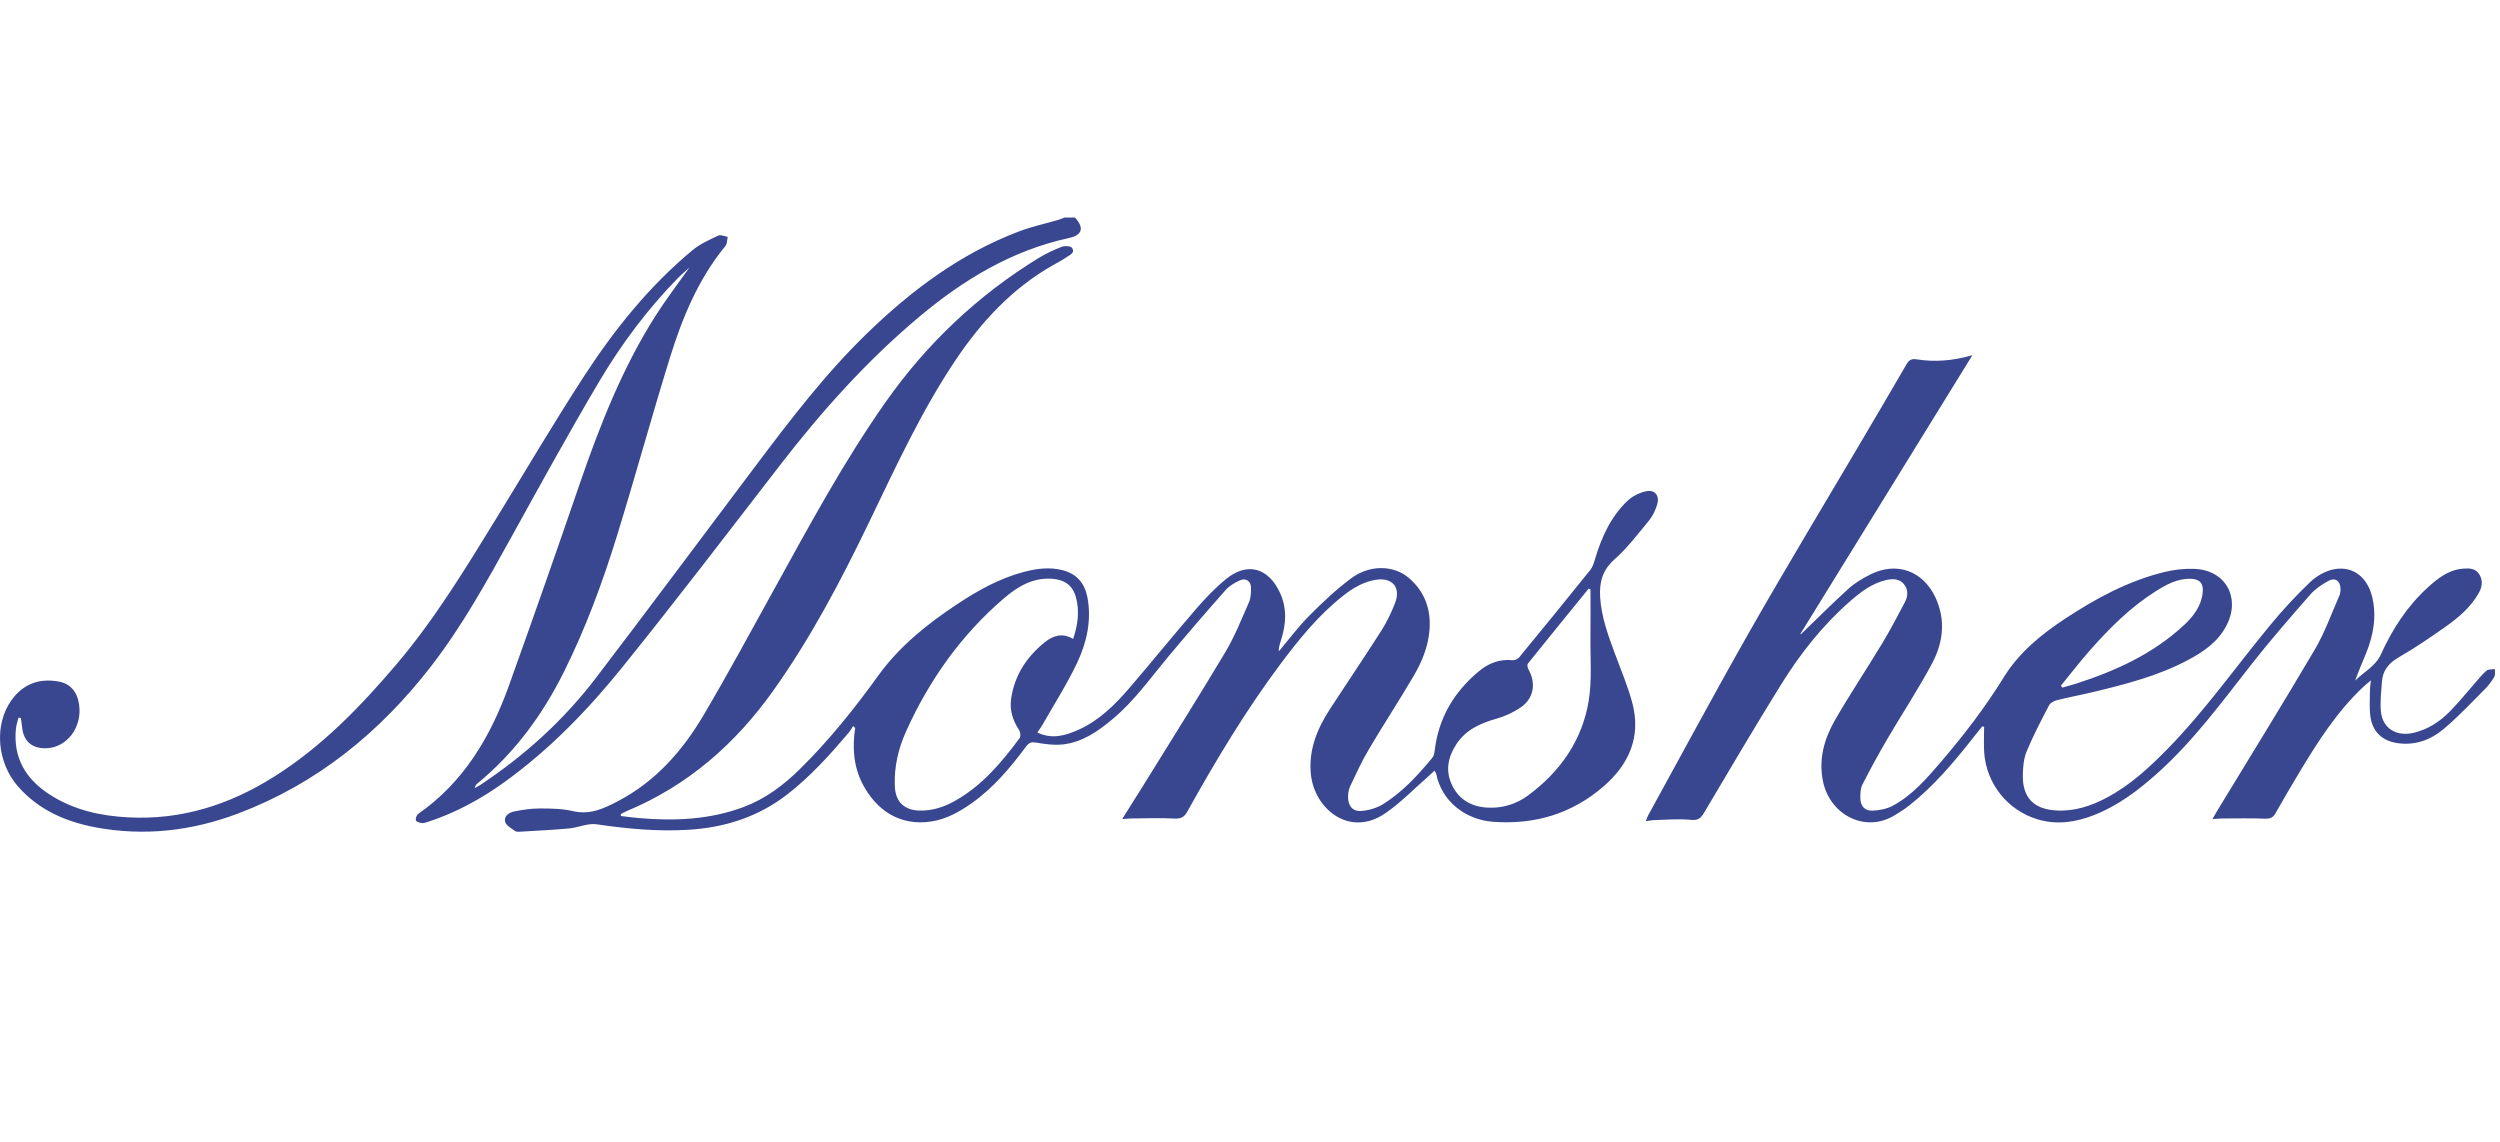
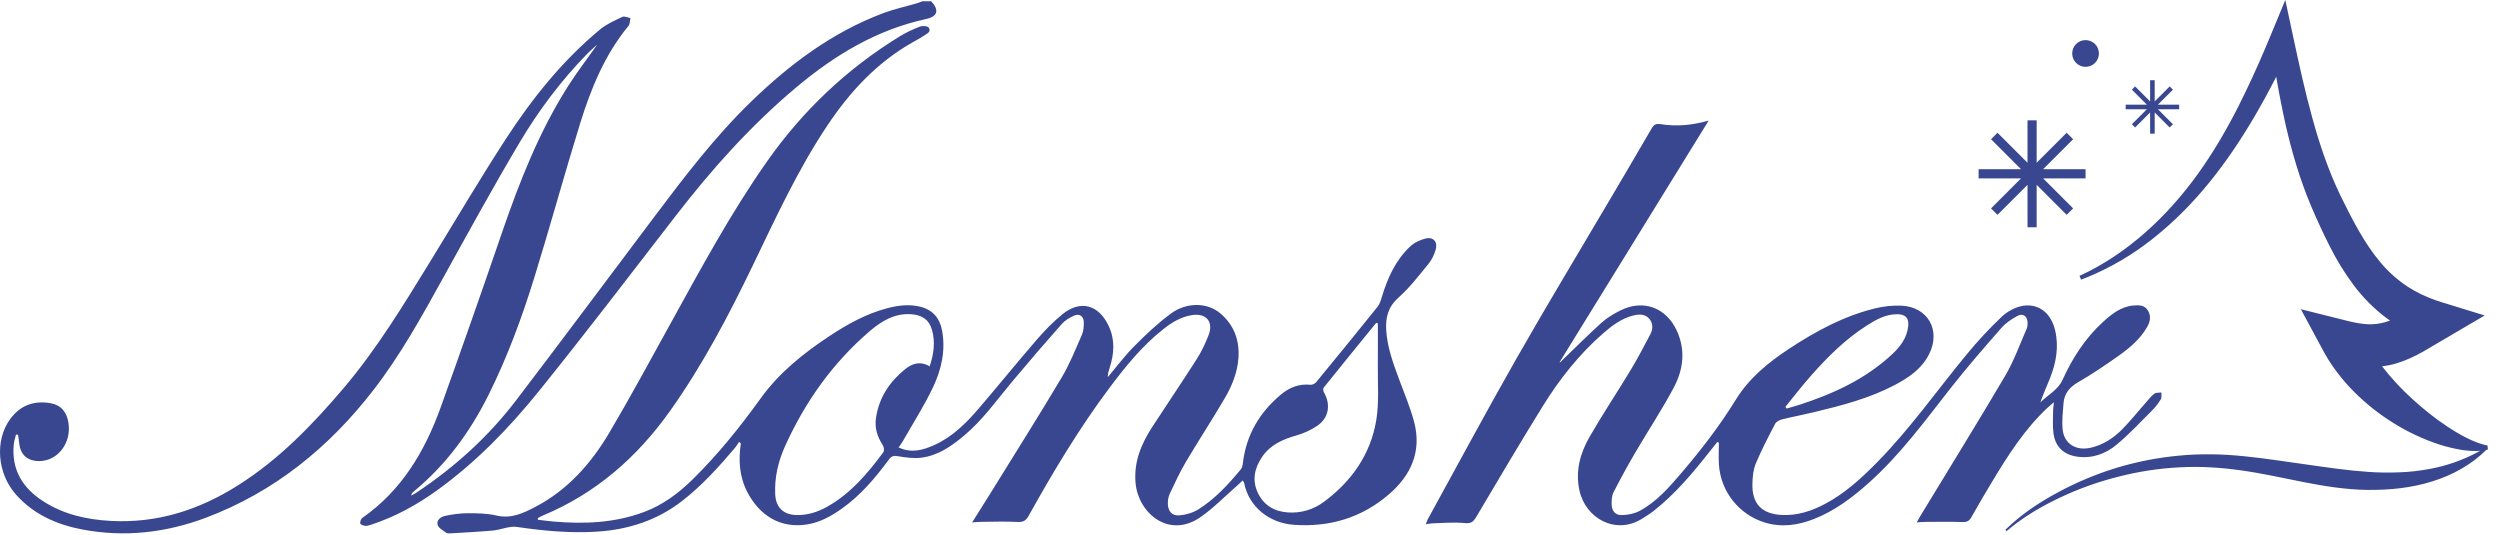
- <svg xmlns="http://www.w3.org/2000/svg" width="162" height="74">
-   <path fill="#394791" fill-rule="evenodd" d="M69.654 14.094c.61.654.492 1.138-.372 1.326-3.714.804-6.85 2.707-9.716 5.109-3.39 2.843-6.323 6.12-9.023 9.617-3.392 4.39-6.757 8.803-10.24 13.12-2.216 2.747-4.678 5.286-7.556 7.372-1.542 1.117-3.2 2.028-5.02 2.62-.132.043-.278.091-.41.075-.136-.017-.357-.094-.371-.174-.023-.13.051-.345.157-.42 2.942-2.055 4.674-4.979 5.858-8.262a959.02 959.02 0 0 0 4.603-13.12c1.304-3.787 2.761-7.503 4.919-10.9.653-1.029 1.399-2 2.19-3.12-.304.276-.519.451-.712.649-1.985 2.025-3.68 4.288-5.12 6.715-1.966 3.314-3.82 6.695-5.685 10.067-1.602 2.896-3.2 5.795-5.23 8.416-3.316 4.285-7.398 7.608-12.51 9.536-2.988 1.126-6.084 1.486-9.246.888-1.918-.363-3.653-1.123-4.982-2.621-1.394-1.573-1.587-4.03-.441-5.62.754-1.046 1.79-1.429 3.047-1.205.763.135 1.212.66 1.332 1.498.214 1.488-.807 2.814-2.177 2.828-.901.008-1.435-.478-1.517-1.377-.018-.197-.055-.392-.084-.587l-.15-.021c-.056.236-.14.47-.165.71-.195 1.911.65 3.291 2.219 4.294 1.536.983 3.246 1.36 5.04 1.457 3.461.187 6.583-.814 9.483-2.643 3.09-1.948 5.587-4.532 7.93-7.291 2.485-2.93 4.466-6.2 6.468-9.458 1.888-3.071 3.715-6.182 5.68-9.203 1.97-3.03 4.23-5.842 7.03-8.165.485-.401 1.09-.666 1.666-.94.154-.074.403.051.609.085-.047.199-.032.447-.148.588-1.768 2.15-2.803 4.671-3.612 7.283-1.182 3.816-2.236 7.672-3.415 11.49-.933 3.022-2.026 5.99-3.441 8.83-1.388 2.784-3.188 5.242-5.601 7.229a.448.448 0 0 0-.18.304c.136-.08.276-.152.406-.238 2.857-1.9 5.372-4.182 7.451-6.908 3.46-4.536 6.864-9.114 10.295-13.672 2.273-3.02 4.561-6.03 7.285-8.667 2.88-2.79 6.055-5.165 9.846-6.597.818-.309 1.681-.495 2.522-.74.146-.043.287-.104.43-.157h.658zm33.41 24.095l-.123-.041c-1.314 1.615-2.63 3.228-3.933 4.853-.056.07-.028.262.028.359.519.906.362 1.898-.498 2.485a5.479 5.479 0 0 1-1.56.724c-1.037.296-1.972.7-2.595 1.639-.56.844-.736 1.742-.291 2.667.442.92 1.225 1.39 2.251 1.455a3.994 3.994 0 0 0 2.692-.798c2.07-1.533 3.483-3.547 3.908-6.093.229-1.373.1-2.807.118-4.214.013-1.012.002-2.024.002-3.036zm-33.526 3.213c.308-.91.427-1.794.183-2.694-.21-.778-.733-1.144-1.542-1.203-1.241-.09-2.223.498-3.1 1.246-2.783 2.377-4.855 5.299-6.356 8.622-.511 1.132-.799 2.343-.737 3.604.047.98.612 1.523 1.588 1.548.82.021 1.57-.217 2.282-.613 1.77-.988 3.038-2.493 4.217-4.086.08-.109.049-.388-.037-.519-.41-.627-.625-1.286-.513-2.043.225-1.523 1.016-2.712 2.187-3.654.52-.419 1.127-.623 1.828-.208zm-2.32 6.065c.951.451 1.806.206 2.652-.171 1.369-.612 2.399-1.644 3.35-2.755 1.45-1.69 2.85-3.422 4.306-5.105.592-.685 1.23-1.35 1.93-1.92 1.36-1.108 2.723-.733 3.474.869.485 1.033.413 2.067.076 3.113-.074.228-.148.456-.142.713.653-.774 1.26-1.593 1.972-2.309.858-.863 1.751-1.708 2.726-2.432 1.194-.888 2.748-.854 3.719-.03 1.03.873 1.451 2.024 1.354 3.353-.08 1.083-.486 2.08-1.026 3-.942 1.608-1.965 3.168-2.913 4.771-.453.765-.823 1.58-1.205 2.385a1.664 1.664 0 0 0-.136.684c-.004.594.298.964.879.915.478-.04.995-.192 1.4-.445 1.247-.78 2.236-1.86 3.17-2.985.1-.12.145-.309.163-.471.243-2.101 1.239-3.787 2.84-5.13.632-.53 1.355-.825 2.21-.736.138.014.339-.08.43-.191a612.625 612.625 0 0 0 4.602-5.654c.159-.197.237-.472.313-.723.426-1.413 1.02-2.741 2.11-3.769.311-.294.759-.51 1.18-.606.574-.132.907.269.736.842-.11.368-.283.745-.525 1.04-.714.87-1.404 1.782-2.24 2.524-.79.7-.995 1.498-.934 2.46.082 1.285.523 2.474.962 3.666.393 1.07.851 2.126 1.135 3.226.56 2.176-.24 3.95-1.88 5.367-2.047 1.77-4.456 2.486-7.142 2.291-1.804-.131-3.353-1.328-3.701-3.13-.008-.041-.045-.077-.11-.184-.143.134-.267.256-.398.37-.918.8-1.775 1.691-2.771 2.38-2.35 1.626-4.636-.303-4.843-2.55-.145-1.572.417-2.925 1.243-4.198 1.101-1.694 2.238-3.366 3.324-5.07.359-.564.655-1.18.895-1.805.384-.998-.176-1.66-1.233-1.499-.812.125-1.5.536-2.133 1.035-1.592 1.254-2.856 2.813-4.059 4.422-2.265 3.03-4.205 6.27-6.043 9.571-.208.374-.428.469-.849.446-.904-.05-1.813-.013-2.72-.007-.183.002-.365.023-.649.04.498-.79.948-1.5 1.39-2.213 1.771-2.865 3.57-5.713 5.295-8.605.606-1.016 1.05-2.132 1.526-3.22.127-.288.145-.642.137-.965-.011-.42-.332-.637-.715-.466-.336.15-.685.353-.924.624a193.058 193.058 0 0 0-3.74 4.344c-1.143 1.373-2.178 2.838-3.559 3.998-.947.796-1.952 1.506-3.21 1.662-.574.07-1.18-.012-1.758-.11-.315-.054-.477-.01-.664.243-1.03 1.39-2.14 2.709-3.571 3.71-.773.541-1.593.998-2.547 1.15-2.073.331-3.589-.734-4.465-2.397-.607-1.153-.688-2.39-.498-3.66l-.133-.118c-.098.146-.183.303-.295.436-1.219 1.436-2.475 2.833-3.974 3.992-1.888 1.462-4.048 2.147-6.404 2.29-1.998.122-3.972-.065-5.95-.356-.569-.083-1.184.214-1.785.27-1.057.097-2.119.145-3.18.21-.107.006-.245.013-.32-.044-.235-.177-.57-.35-.637-.59-.103-.368.245-.61.575-.677.549-.11 1.113-.195 1.67-.194.72.001 1.458.01 2.151.172 1.097.258 1.99-.165 2.897-.638 2.431-1.269 4.18-3.246 5.545-5.553 1.594-2.694 3.08-5.453 4.595-8.194 2.273-4.116 4.503-8.259 7.213-12.112 2.665-3.79 5.966-6.919 9.92-9.345a9.244 9.244 0 0 1 1.518-.732c.189-.073.57-.042.652.082.208.314-.147.452-.35.592-.284.193-.591.353-.89.523-2.651 1.507-4.656 3.678-6.331 6.181-2.214 3.308-3.867 6.915-5.59 10.487-1.818 3.77-3.763 7.47-6.196 10.893-2.462 3.463-5.543 6.16-9.493 7.809-.136.057-.263.133-.395.2l.009.124c.39.045.78.1 1.172.134 2.302.198 4.573.106 6.769-.715 1.41-.527 2.58-1.404 3.64-2.445 1.895-1.863 3.548-3.928 5.1-6.08 1.37-1.898 3.166-3.334 5.097-4.614 1.35-.895 2.757-1.682 4.337-2.099.824-.217 1.66-.327 2.508-.11.923.236 1.436.86 1.607 1.766.28 1.492-.047 2.926-.675 4.25-.655 1.381-1.486 2.678-2.243 4.009-.091.16-.205.307-.33.493zm66.33-3.037l.089.128c.295-.085.593-.162.886-.256 2.572-.826 4.995-1.93 7.002-3.797.62-.577 1.119-1.236 1.21-2.113.063-.602-.203-.88-.805-.888-.857-.01-1.57.386-2.262.824-1.619 1.025-2.96 2.366-4.22 3.789-.66.747-1.268 1.54-1.9 2.313zm-16.846-3.332c1.024-.988 2.03-1.997 3.083-2.952.412-.373.913-.669 1.413-.92 1.71-.86 3.425-.231 4.227 1.508.673 1.462.487 2.916-.228 4.259-.889 1.668-1.938 3.25-2.893 4.884-.568.971-1.11 1.96-1.619 2.964-.132.26-.142.605-.133.909.015.478.283.794.76.78.45-.014.944-.105 1.335-.316 1.265-.68 2.2-1.76 3.116-2.83 1.487-1.739 2.88-3.547 4.086-5.504.978-1.586 2.406-2.758 3.947-3.774 1.996-1.315 4.087-2.453 6.428-3.032a7.109 7.109 0 0 1 1.996-.211c1.986.089 2.971 1.84 2.083 3.618-.554 1.111-1.527 1.766-2.576 2.318-1.901 1.002-3.966 1.533-6.038 2.032-.791.191-1.593.34-2.383.536-.193.048-.439.168-.522.327-.513.982-1.03 1.968-1.455 2.989-.193.462-.237 1.008-.249 1.519-.033 1.477.693 2.23 2.17 2.316 1.18.067 2.256-.29 3.282-.836 1.5-.798 2.73-1.937 3.908-3.136 2.446-2.49 4.448-5.349 6.663-8.03a31.24 31.24 0 0 1 2.62-2.82c.42-.397 1.023-.729 1.586-.82 1.208-.194 2.11.567 2.408 1.804.304 1.26.082 2.459-.385 3.631-.235.591-.502 1.17-.715 1.79.56-.566 1.313-.917 1.666-1.698.738-1.627 1.696-3.11 3.023-4.323.648-.593 1.341-1.146 2.272-1.229.414-.037.838-.037 1.088.377.244.402.172.82-.046 1.206-.522.924-1.317 1.593-2.164 2.19-.973.684-1.958 1.36-2.989 1.952-.657.377-1.065.848-1.117 1.596-.046.653-.133 1.318-.063 1.962.117 1.071 1.006 1.607 2.1 1.356.932-.213 1.706-.722 2.362-1.387.593-.6 1.12-1.265 1.68-1.898.227-.258.441-.536.706-.75.125-.1.355-.07.537-.1-.01.173.035.38-.044.51-.176.294-.39.575-.631.816-.874.874-1.72 1.783-2.666 2.574-.834.7-1.847 1.063-2.975.9-.991-.143-1.625-.742-1.756-1.74-.075-.568-.027-1.152-.027-1.73 0-.152.031-.304.063-.6-.228.195-.363.303-.49.421-1.711 1.606-2.956 3.562-4.152 5.553-.525.873-1.042 1.751-1.542 2.639-.16.286-.349.364-.676.352-.906-.034-1.815-.016-2.722-.013-.2 0-.4.022-.688.04.124-.218.204-.364.29-.506 2.122-3.494 4.276-6.97 6.35-10.493.644-1.097 1.074-2.32 1.591-3.492.06-.137.07-.307.065-.461-.014-.474-.343-.72-.758-.495-.434.236-.873.525-1.194.892-1.309 1.497-2.619 2.998-3.844 4.563-1.904 2.432-3.731 4.923-6.044 7-1.244 1.117-2.563 2.117-4.132 2.734-1.194.468-2.416.65-3.674.269a4.87 4.87 0 0 1-3.44-4.32c-.037-.552-.005-1.109-.005-1.663l-.118-.041c-.18.225-.362.448-.54.674-1.27 1.619-2.588 3.192-4.214 4.474-.282.222-.59.412-.896.602-1.94 1.202-4.213-.019-4.667-2.155-.304-1.43.062-2.76.76-3.976.973-1.696 2.064-3.324 3.075-4.999.525-.87.994-1.774 1.47-2.671.206-.386.216-.812-.062-1.156-.3-.37-.751-.367-1.175-.266-.895.214-1.61.752-2.287 1.342-1.8 1.57-3.266 3.429-4.516 5.446-1.7 2.742-3.339 5.521-4.983 8.296-.219.369-.399.5-.869.451-.801-.082-1.62.001-2.432.021-.136.004-.272.04-.467.07.063-.164.094-.28.15-.381 2.211-4.021 4.38-8.067 6.652-12.053 2.28-4.001 4.664-7.943 7.002-11.911 1.034-1.756 2.073-3.509 3.092-5.273.17-.295.344-.364.678-.311 1.156.181 2.306.095 3.585-.269l-11.155 18.078.048.001z" />
+ <svg xmlns="http://www.w3.org/2000/svg" width="187" height="40">
+   <path fill="#394791" fill-rule="evenodd" d="M69.472 2.069c.208.314-.147.452-.35.592-.284.193-.591.353-.89.523-2.651 1.507-4.656 3.678-6.331 6.181-2.214 3.308-3.867 6.915-5.59 10.487-1.818 3.77-3.763 7.47-6.196 10.893-2.462 3.463-5.543 6.16-9.493 7.809-.136.057-.263.133-.395.2l.009.124c.39.045.78.1 1.172.134 2.302.198 4.573.106 6.769-.715 1.41-.527 2.58-1.404 3.64-2.445 1.895-1.863 3.548-3.928 5.1-6.08 1.37-1.898 3.166-3.334 5.097-4.614 1.35-.895 2.757-1.682 4.337-2.099.824-.217 1.66-.327 2.508-.11.923.236 1.436.86 1.607 1.766.28 1.492-.047 2.926-.675 4.25-.655 1.381-1.486 2.678-2.243 4.009-.091.16-.205.307-.33.493.951.451 1.806.206 2.652-.171 1.369-.612 2.399-1.644 3.35-2.755 1.45-1.69 2.85-3.422 4.306-5.105.592-.685 1.23-1.35 1.93-1.92 1.36-1.108 2.723-.733 3.474.869.485 1.033.413 2.067.076 3.113-.074.228-.148.456-.142.713.653-.774 1.26-1.593 1.972-2.309.858-.863 1.751-1.708 2.726-2.432 1.194-.888 2.748-.854 3.719-.03 1.03.873 1.451 2.024 1.354 3.353-.08 1.083-.486 2.08-1.026 3-.942 1.608-1.965 3.168-2.913 4.771-.453.765-.823 1.58-1.205 2.385-.093.216-.14.449-.136.684-.004.594.298.964.879.915.478-.04.995-.192 1.4-.445 1.247-.78 2.236-1.86 3.17-2.985.1-.12.145-.309.163-.471.243-2.101 1.239-3.787 2.84-5.13.632-.53 1.355-.825 2.21-.736.138.014.339-.08.43-.191a612.63 612.63 0 0 0 4.602-5.654c.159-.197.237-.472.313-.723.426-1.413 1.02-2.741 2.11-3.769.311-.294.759-.51 1.18-.606.574-.132.907.269.736.842-.11.368-.283.745-.525 1.04-.714.87-1.404 1.782-2.24 2.524-.79.7-.995 1.498-.934 2.46.082 1.285.523 2.474.962 3.666.393 1.07.851 2.126 1.135 3.226.56 2.176-.24 3.95-1.88 5.367-2.047 1.77-4.456 2.486-7.142 2.291-1.804-.131-3.353-1.328-3.701-3.13-.008-.041-.045-.077-.11-.184-.143.134-.267.256-.398.37-.918.8-1.775 1.691-2.771 2.38-2.35 1.626-4.636-.303-4.843-2.55-.145-1.572.417-2.925 1.243-4.198 1.101-1.694 2.238-3.366 3.324-5.07.359-.564.655-1.18.895-1.805.384-.998-.176-1.66-1.233-1.499-.812.125-1.5.536-2.133 1.035-1.592 1.254-2.856 2.813-4.059 4.422-2.265 3.03-4.205 6.27-6.043 9.571-.208.374-.428.469-.849.446-.904-.05-1.813-.013-2.72-.007-.183.002-.365.023-.649.04.498-.79.948-1.5 1.39-2.213 1.771-2.865 3.57-5.713 5.295-8.605.606-1.016 1.05-2.132 1.526-3.22.127-.288.145-.642.137-.965-.011-.42-.332-.637-.715-.466-.336.15-.685.353-.924.624a193.058 193.058 0 0 0-3.74 4.344c-1.143 1.373-2.178 2.838-3.559 3.998-.947.796-1.952 1.506-3.21 1.662-.574.07-1.18-.012-1.758-.11-.315-.054-.477-.01-.664.243-1.03 1.39-2.14 2.709-3.571 3.71-.773.541-1.593.998-2.547 1.15-2.073.331-3.589-.734-4.465-2.397-.607-1.153-.688-2.39-.498-3.66l-.133-.118-.19.296a1.682 1.682 0 0 1-.105.14c-1.219 1.436-2.475 2.833-3.974 3.992-1.888 1.462-4.048 2.147-6.404 2.29-1.998.122-3.972-.065-5.95-.356-.569-.083-1.184.214-1.785.27-1.057.097-2.119.145-3.18.21-.107.006-.245.013-.32-.044-.235-.177-.57-.35-.637-.59-.103-.368.245-.61.575-.677.549-.11 1.113-.195 1.67-.194.72.001 1.458.01 2.151.172 1.097.258 1.99-.165 2.897-.638 2.431-1.269 4.18-3.246 5.545-5.553 1.594-2.694 3.08-5.453 4.595-8.194 2.273-4.116 4.503-8.259 7.213-12.112 2.665-3.79 5.966-6.919 9.92-9.345.483-.29.99-.535 1.518-.732.189-.073.57-.042.652.082zm.182-1.975c.61.654.492 1.138-.372 1.326-3.714.804-6.85 2.707-9.716 5.109-3.39 2.843-6.323 6.12-9.023 9.617-3.392 4.39-6.757 8.803-10.24 13.12-2.216 2.747-4.678 5.286-7.556 7.372-1.542 1.117-3.2 2.028-5.02 2.62-.132.043-.278.091-.41.075-.136-.017-.357-.094-.371-.174-.023-.13.051-.345.157-.42 2.942-2.055 4.674-4.979 5.858-8.262a959.02 959.02 0 0 0 4.603-13.12c1.304-3.787 2.761-7.503 4.919-10.9.653-1.029 1.399-2 2.19-3.12-.304.276-.519.451-.712.649-1.985 2.025-3.68 4.288-5.12 6.715-1.966 3.314-3.82 6.695-5.685 10.067-1.602 2.896-3.2 5.795-5.23 8.416-3.316 4.285-7.398 7.608-12.51 9.536-2.988 1.126-6.084 1.486-9.246.888-1.918-.363-3.653-1.123-4.982-2.621-1.394-1.573-1.587-4.03-.441-5.62.754-1.046 1.79-1.429 3.047-1.205.763.135 1.212.66 1.332 1.498.214 1.488-.807 2.814-2.177 2.828-.901.008-1.435-.478-1.517-1.377-.018-.197-.055-.392-.084-.587l-.15-.021c-.056.236-.14.47-.165.71-.195 1.911.65 3.291 2.219 4.294 1.536.983 3.246 1.36 5.04 1.457 3.461.187 6.583-.814 9.483-2.643 3.09-1.948 5.587-4.532 7.93-7.291 2.485-2.93 4.466-6.2 6.468-9.458 1.888-3.071 3.715-6.182 5.68-9.203 1.97-3.03 4.23-5.842 7.03-8.165.485-.401 1.09-.666 1.666-.94.154-.074.403.051.609.085-.047.199-.032.447-.148.588-1.768 2.15-2.803 4.671-3.612 7.283-1.182 3.816-2.236 7.672-3.415 11.49-.933 3.022-2.026 5.99-3.441 8.83-1.388 2.784-3.188 5.242-5.601 7.229a.448.448 0 0 0-.18.304c.136-.08.276-.152.406-.238 2.857-1.9 5.372-4.182 7.451-6.908 3.46-4.536 6.864-9.114 10.295-13.672 2.273-3.02 4.561-6.03 7.285-8.667 2.88-2.79 6.055-5.165 9.846-6.597.818-.309 1.681-.495 2.522-.74.146-.043.287-.104.43-.157h.658zM170.94 0l.592 2.762c.439 2.046.88 4.077 1.429 6.056.54 1.979 1.196 3.908 2.06 5.715.898 1.841 1.833 3.679 3.052 5.111a9.337 9.337 0 0 0 2.052 1.819c.65.42 1.355.75 2.1 1.008l.375.123 3.254 1.003-3.031 1.78-1.59.935c-.573.318-1.234.645-1.988.87a6.115 6.115 0 0 1-1.067.217l.04.054c.658.837 1.399 1.64 2.212 2.382.816.738 1.682 1.45 2.618 2.062.467.31.947.603 1.449.853a6.959 6.959 0 0 0 1.297.514l.274.059.012.176.022.027-.01.009-.01.01.007.085c-.04.01-.08.017-.12.025-1.092 1.095-2.512 1.88-4.014 2.346-1.566.5-3.217.658-4.844.645-3.281-.041-6.338-1.025-9.416-1.453-1.54-.22-3.082-.323-4.632-.238a22.876 22.876 0 0 0-4.6.7 23.545 23.545 0 0 0-4.402 1.577c-1.258.597-2.473 1.296-3.566 2.164l-.404.334-.09-.099c1.134-1.116 2.47-2.014 3.87-2.77 1.4-.76 2.88-1.386 4.41-1.856a23.615 23.615 0 0 1 4.72-.924c1.6-.158 3.229-.119 4.824.041 1.596.157 3.167.413 4.724.626 1.555.22 3.092.451 4.616.55.763.056 1.528.065 2.289.032.763-.022 1.52-.114 2.27-.25a12.3 12.3 0 0 0 3.791-1.359c-.434.035-.87 0-1.297-.055a11.532 11.532 0 0 1-1.804-.432 15.687 15.687 0 0 1-3.351-1.572 16.179 16.179 0 0 1-2.952-2.329 13.39 13.39 0 0 1-1.269-1.451 12.397 12.397 0 0 1-.875-1.307l-.194-.347-1.669-3.1 3.512.88c.51.127 1.004.218 1.459.244.458.026.864-.03 1.289-.14a4.47 4.47 0 0 0 .412-.134c-.094-.067-.193-.128-.285-.197a12.324 12.324 0 0 1-2.474-2.501 19.526 19.526 0 0 1-1.756-2.866 49.016 49.016 0 0 1-1.358-2.926c-.86-2.01-1.466-4.09-1.942-6.17a72.053 72.053 0 0 1-.7-3.578 56.587 56.587 0 0 1-1.583 2.907c-1.022 1.747-2.151 3.441-3.434 5.017-1.282 1.576-2.721 3.027-4.321 4.274a20.294 20.294 0 0 1-4.747 2.779l-.512.2-.118-.284c1.805-.82 3.448-1.946 4.923-3.244 1.476-1.3 2.781-2.783 3.928-4.375 1.147-1.593 2.14-3.294 3.032-5.05a73.245 73.245 0 0 0 1.988-4.299l.46-1.096L170.94 0zm-43.131 9.019l-11.155 18.078.048.001c1.024-.988 2.03-1.997 3.083-2.952.412-.373.913-.669 1.413-.92 1.71-.86 3.425-.231 4.227 1.508.673 1.462.487 2.916-.228 4.259-.889 1.668-1.938 3.25-2.893 4.884-.568.971-1.11 1.96-1.619 2.964-.132.26-.142.605-.133.909.015.478.283.794.76.78.45-.014.944-.105 1.335-.316 1.265-.68 2.2-1.76 3.116-2.83 1.487-1.739 2.88-3.547 4.086-5.504.978-1.586 2.406-2.758 3.947-3.774 1.996-1.315 4.087-2.453 6.428-3.032a7.109 7.109 0 0 1 1.996-.211c1.986.089 2.971 1.84 2.083 3.618-.554 1.111-1.527 1.766-2.576 2.318-1.901 1.002-3.966 1.533-6.038 2.032-.791.191-1.593.34-2.383.536-.193.048-.439.168-.522.327-.513.982-1.03 1.968-1.455 2.989-.193.462-.237 1.008-.249 1.519-.033 1.477.693 2.23 2.17 2.316 1.18.067 2.256-.29 3.282-.836 1.5-.798 2.73-1.937 3.908-3.136 2.446-2.49 4.448-5.349 6.663-8.03a31.24 31.24 0 0 1 2.62-2.82c.42-.397 1.023-.729 1.586-.82 1.208-.194 2.11.567 2.408 1.804.304 1.26.082 2.459-.385 3.631-.235.591-.502 1.17-.715 1.79.56-.566 1.313-.917 1.666-1.698.738-1.627 1.696-3.11 3.023-4.323.648-.593 1.341-1.146 2.272-1.229.414-.037.838-.037 1.088.377.244.402.172.82-.046 1.206-.522.924-1.317 1.593-2.164 2.19-.973.684-1.958 1.36-2.989 1.952-.657.377-1.065.848-1.117 1.596-.046.653-.133 1.318-.063 1.962.117 1.071 1.006 1.607 2.1 1.356.932-.213 1.706-.722 2.362-1.387.593-.6 1.12-1.265 1.68-1.898.227-.258.441-.536.706-.75.125-.1.355-.07.537-.1-.01.173.035.38-.044.51-.176.294-.39.575-.631.816-.874.874-1.72 1.783-2.666 2.574-.834.7-1.847 1.063-2.975.9-.991-.143-1.625-.742-1.756-1.74-.075-.568-.027-1.152-.027-1.73 0-.152.031-.304.063-.6-.228.195-.363.303-.49.421-1.711 1.606-2.956 3.562-4.152 5.553-.525.873-1.042 1.751-1.542 2.639-.16.286-.349.364-.676.352-.906-.034-1.815-.016-2.722-.013-.2 0-.4.022-.688.04.124-.218.204-.364.29-.506 2.122-3.494 4.276-6.97 6.35-10.493.644-1.097 1.074-2.32 1.591-3.492.06-.137.07-.307.065-.461-.014-.474-.343-.72-.758-.495-.434.236-.873.525-1.194.892-1.309 1.497-2.619 2.998-3.844 4.563-1.904 2.432-3.731 4.923-6.044 7-1.244 1.117-2.563 2.117-4.132 2.734-1.194.468-2.416.65-3.674.269a4.87 4.87 0 0 1-3.44-4.32c-.037-.552-.005-1.109-.005-1.663l-.118-.041c-.18.225-.362.448-.54.674-1.27 1.619-2.588 3.192-4.214 4.474-.282.222-.59.412-.896.602-1.94 1.202-4.213-.019-4.667-2.155-.304-1.43.062-2.76.76-3.976.973-1.696 2.064-3.324 3.075-4.999.525-.87.994-1.774 1.47-2.671.206-.386.216-.812-.062-1.156-.3-.37-.751-.367-1.175-.266-.895.214-1.61.752-2.287 1.342-1.8 1.57-3.266 3.429-4.516 5.446-1.7 2.742-3.339 5.521-4.983 8.296-.219.369-.399.5-.869.451-.801-.082-1.62.001-2.432.021-.136.004-.272.04-.467.07.063-.164.094-.28.15-.381 2.211-4.021 4.38-8.067 6.652-12.053 2.28-4.001 4.664-7.943 7.002-11.911 1.034-1.756 2.073-3.509 3.092-5.273.17-.295.344-.364.678-.311 1.156.181 2.306.095 3.585-.269zm-62.73 15.732c-2.783 2.377-4.855 5.299-6.356 8.622-.511 1.132-.799 2.343-.737 3.604.047.98.612 1.523 1.588 1.548.82.021 1.57-.217 2.282-.613 1.77-.988 3.038-2.493 4.217-4.086.08-.109.049-.388-.037-.519-.41-.627-.625-1.286-.513-2.043.225-1.523 1.016-2.712 2.187-3.654.52-.419 1.127-.623 1.828-.208.308-.91.427-1.794.183-2.694-.21-.778-.733-1.144-1.542-1.203-1.241-.09-2.223.498-3.1 1.246zm37.862-.603c-1.314 1.615-2.63 3.228-3.933 4.853-.056.07-.028.262.028.359.519.906.362 1.898-.498 2.485a5.479 5.479 0 0 1-1.56.724c-1.037.296-1.972.7-2.595 1.639-.56.844-.736 1.742-.291 2.667.442.92 1.225 1.39 2.251 1.455a3.994 3.994 0 0 0 2.692-.798c2.07-1.533 3.483-3.547 3.908-6.093.229-1.373.1-2.807.118-4.214.013-1.012.002-2.024.002-3.036h.001l-.123-.041zm38.989-.644c-.857-.01-1.57.386-2.262.824-1.619 1.025-2.96 2.366-4.22 3.789-.66.747-1.268 1.54-1.9 2.313l.089.128c.295-.085.593-.162.886-.256 2.572-.826 4.995-1.93 7.002-3.797.62-.577 1.119-1.236 1.21-2.113.063-.602-.203-.88-.805-.888zM152.343 9l-.001 3.173 2.245-2.244.483.484-2.245 2.244h3.176v.685h-3.175l2.245 2.245-.484.483-2.245-2.245V17h-.683l-.001-3.175-2.244 2.245-.484-.483 2.244-2.245H148v-.685h3.175l-2.244-2.244.483-.484 2.244 2.244V9h.685zm8.828-3v1.586l1.122-1.121.242.242-1.122 1.121h1.588v.343h-1.588l1.122 1.122-.241.242-1.123-1.122V10h-.342V8.412l-1.122 1.123-.242-.242 1.122-1.122H159V7.83l1.587-.001-1.122-1.121.242-.242 1.122 1.121V6h.342zM156 3a1 1 0 1 1 0 2 1 1 0 0 1 0-2z" />
</svg>
